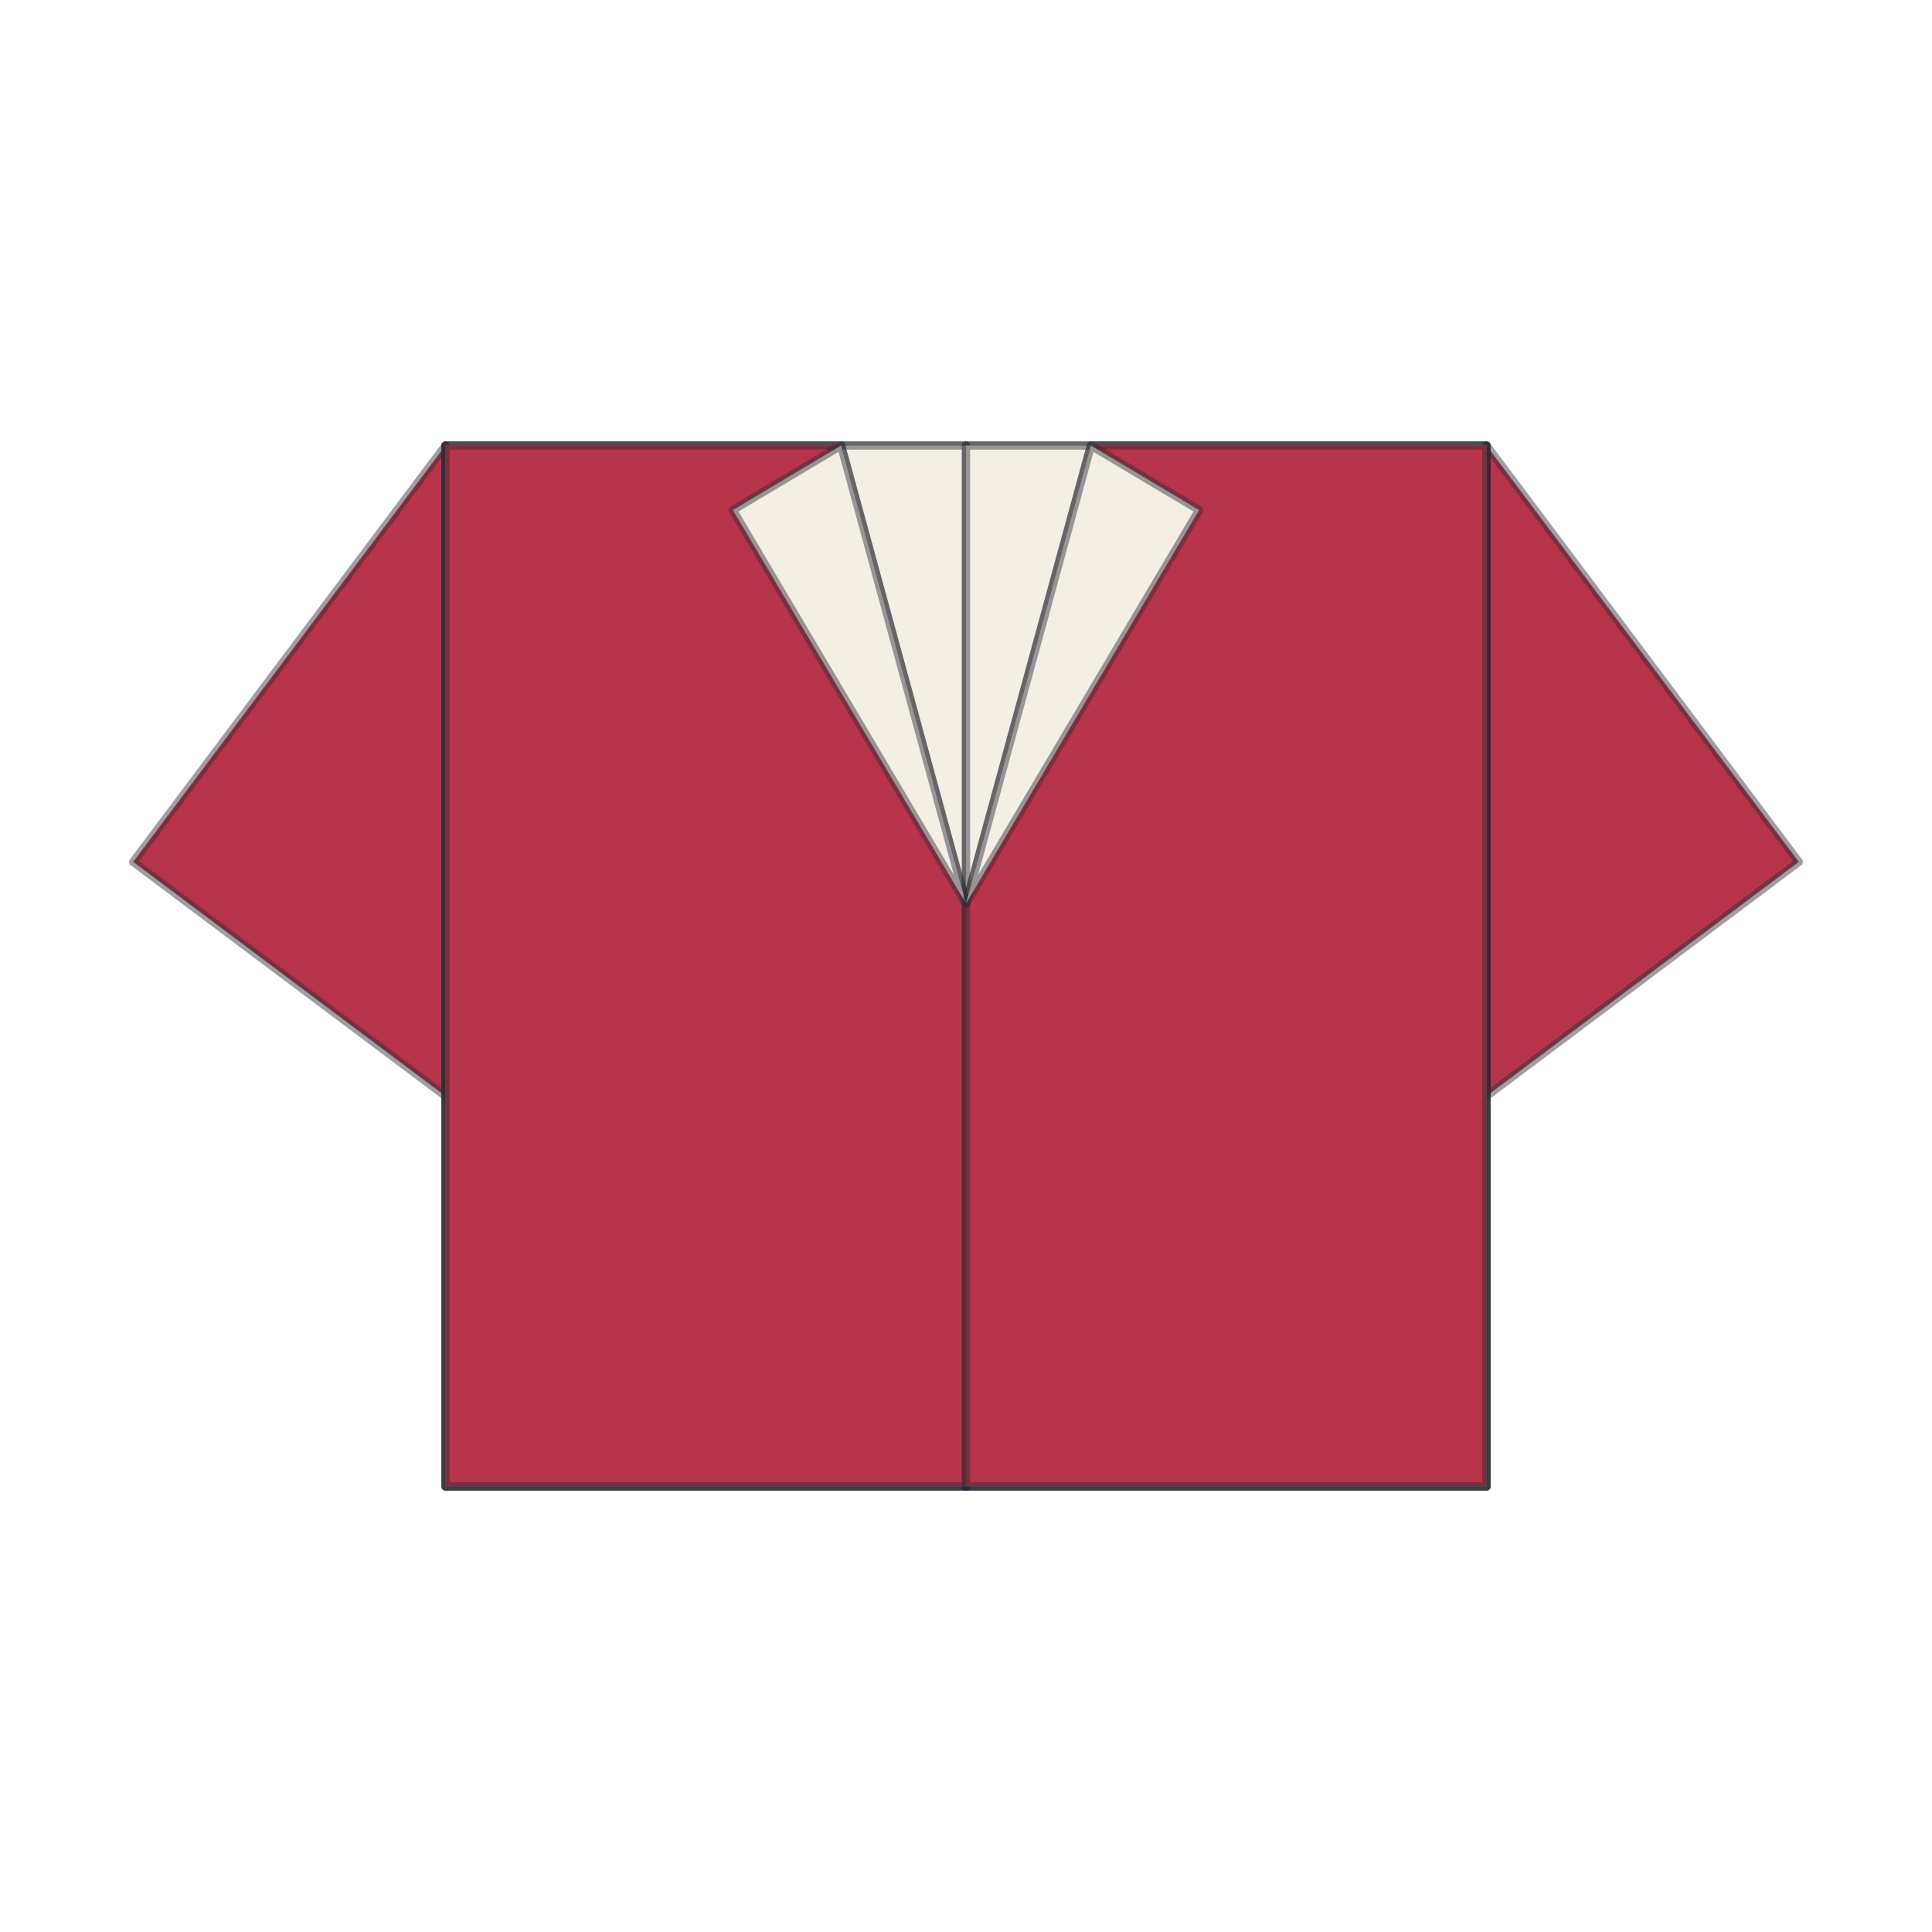
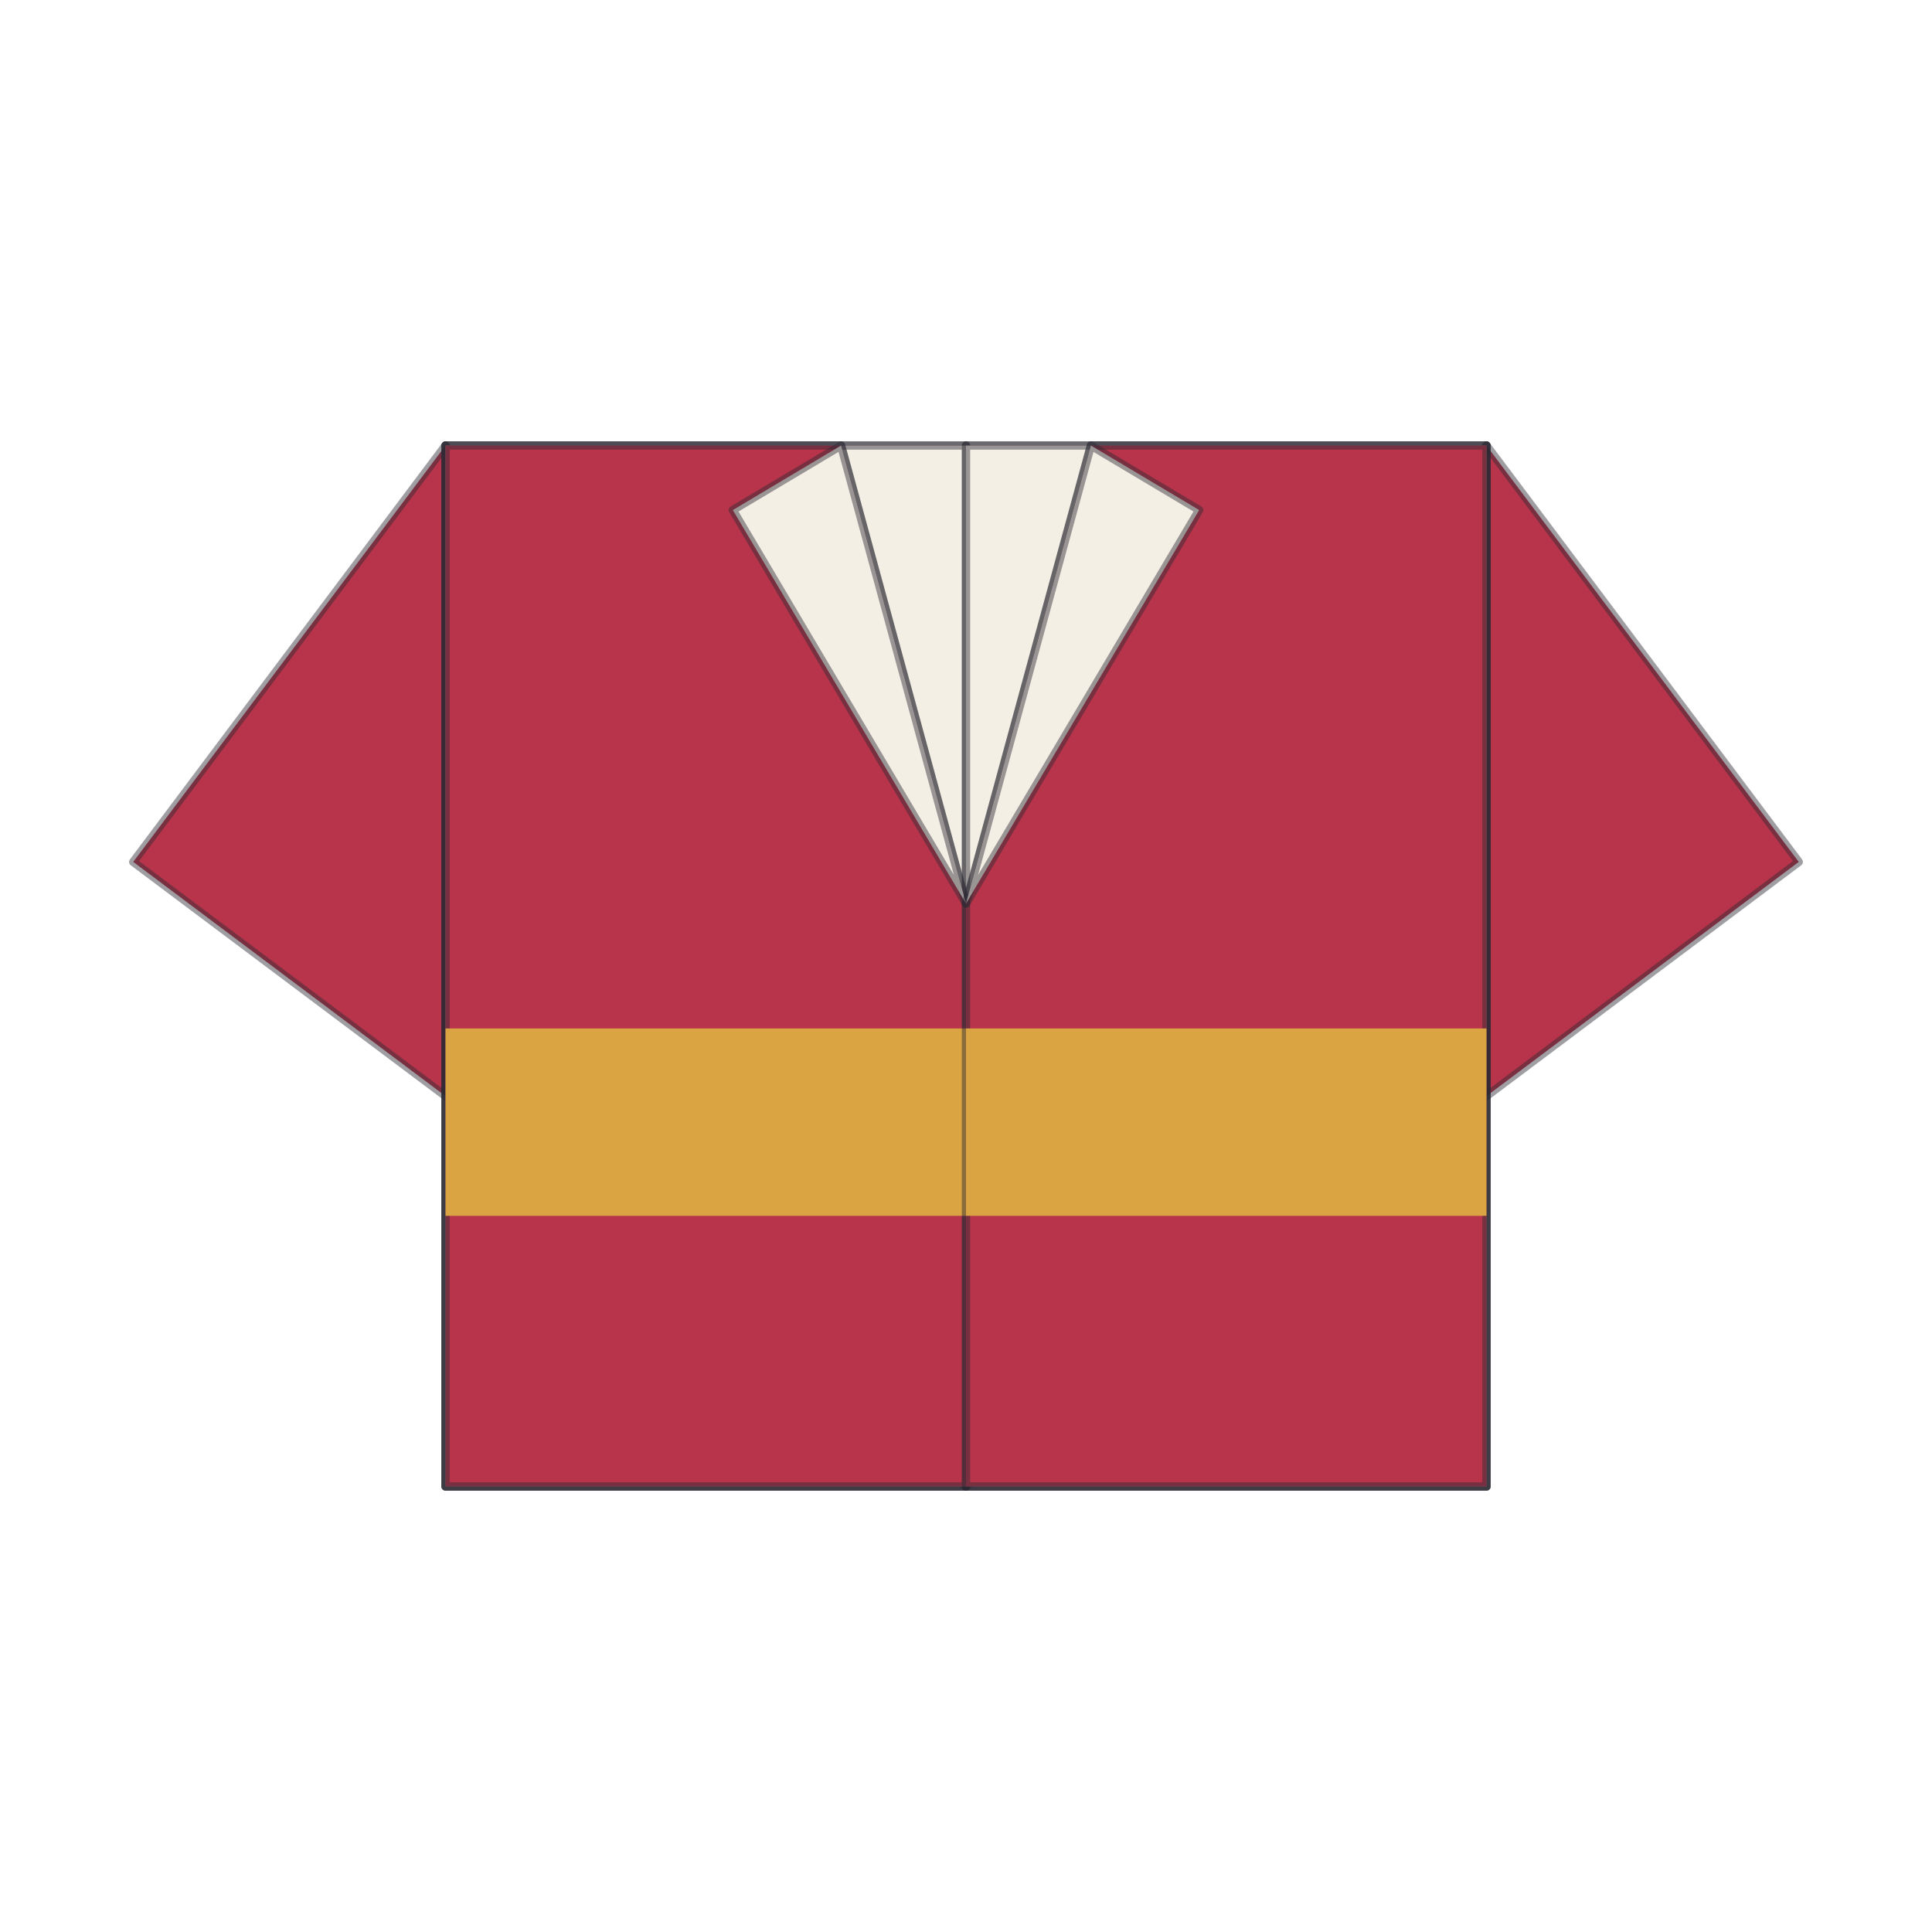
<svg xmlns="http://www.w3.org/2000/svg" viewBox="-0.464 -0.714 0.928 0.928" width="240" height="240">
  <g stroke="#2b2a33" stroke-opacity=".45" stroke-width="0.004" stroke-linejoin="round">
    <polygon points="-0.4,-0.3 -0.25,-0.5 0,0" fill="#b8344a" />
    <polygon points="0.25,-0.5 0.4,-0.3 0,0" fill="#b8344a" />
    <polygon points="-0.25,-0.5 -0.25,0 0,0" fill="#f4efe4" />
    <polygon points="0.25,-0.5 0,0 0.25,0" fill="#f4efe4" />
    <polygon points="-0.25,-0.5 0,-0.5 0,0 -0.25,0" fill="#b8344a" />
    <polygon points="0,-0.5 0.25,-0.5 0.25,0 0,0" fill="#b8344a" />
    <polygon points="0,0 0,-0.5 -0.25,-0.5 -0.25,0" fill="#f4efe4" />
    <polygon points="0.25,0 0.25,-0.5 0,-0.5 0,0" fill="#f4efe4" />
    <polygon points="-0.25,0 -0.25,-0.5 -0.06,-0.5 0,-0.28 0,0" fill="#b8344a" />
+     <polygon points="-0.125,-0.22 -0.25,-0.22 -0.25,-0.13 0,-0.13 0,-0.22" fill="#d9a441" stroke="none" />
    <polygon points="0,0 0,-0.28 0.06,-0.5 0.25,-0.5 0.25,0" fill="#b8344a" />
+     <polygon points="0,-0.22 0,-0.13 0.25,-0.13 0.25,-0.22 0.125,-0.22" fill="#d9a441" stroke="none" />
    <polygon points="-0.06,-0.5 -0.112,-0.469 0,-0.28" fill="#f4efe4" />
    <polygon points="0,-0.28 0.112,-0.469 0.06,-0.5" fill="#f4efe4" />
  </g>
</svg>
